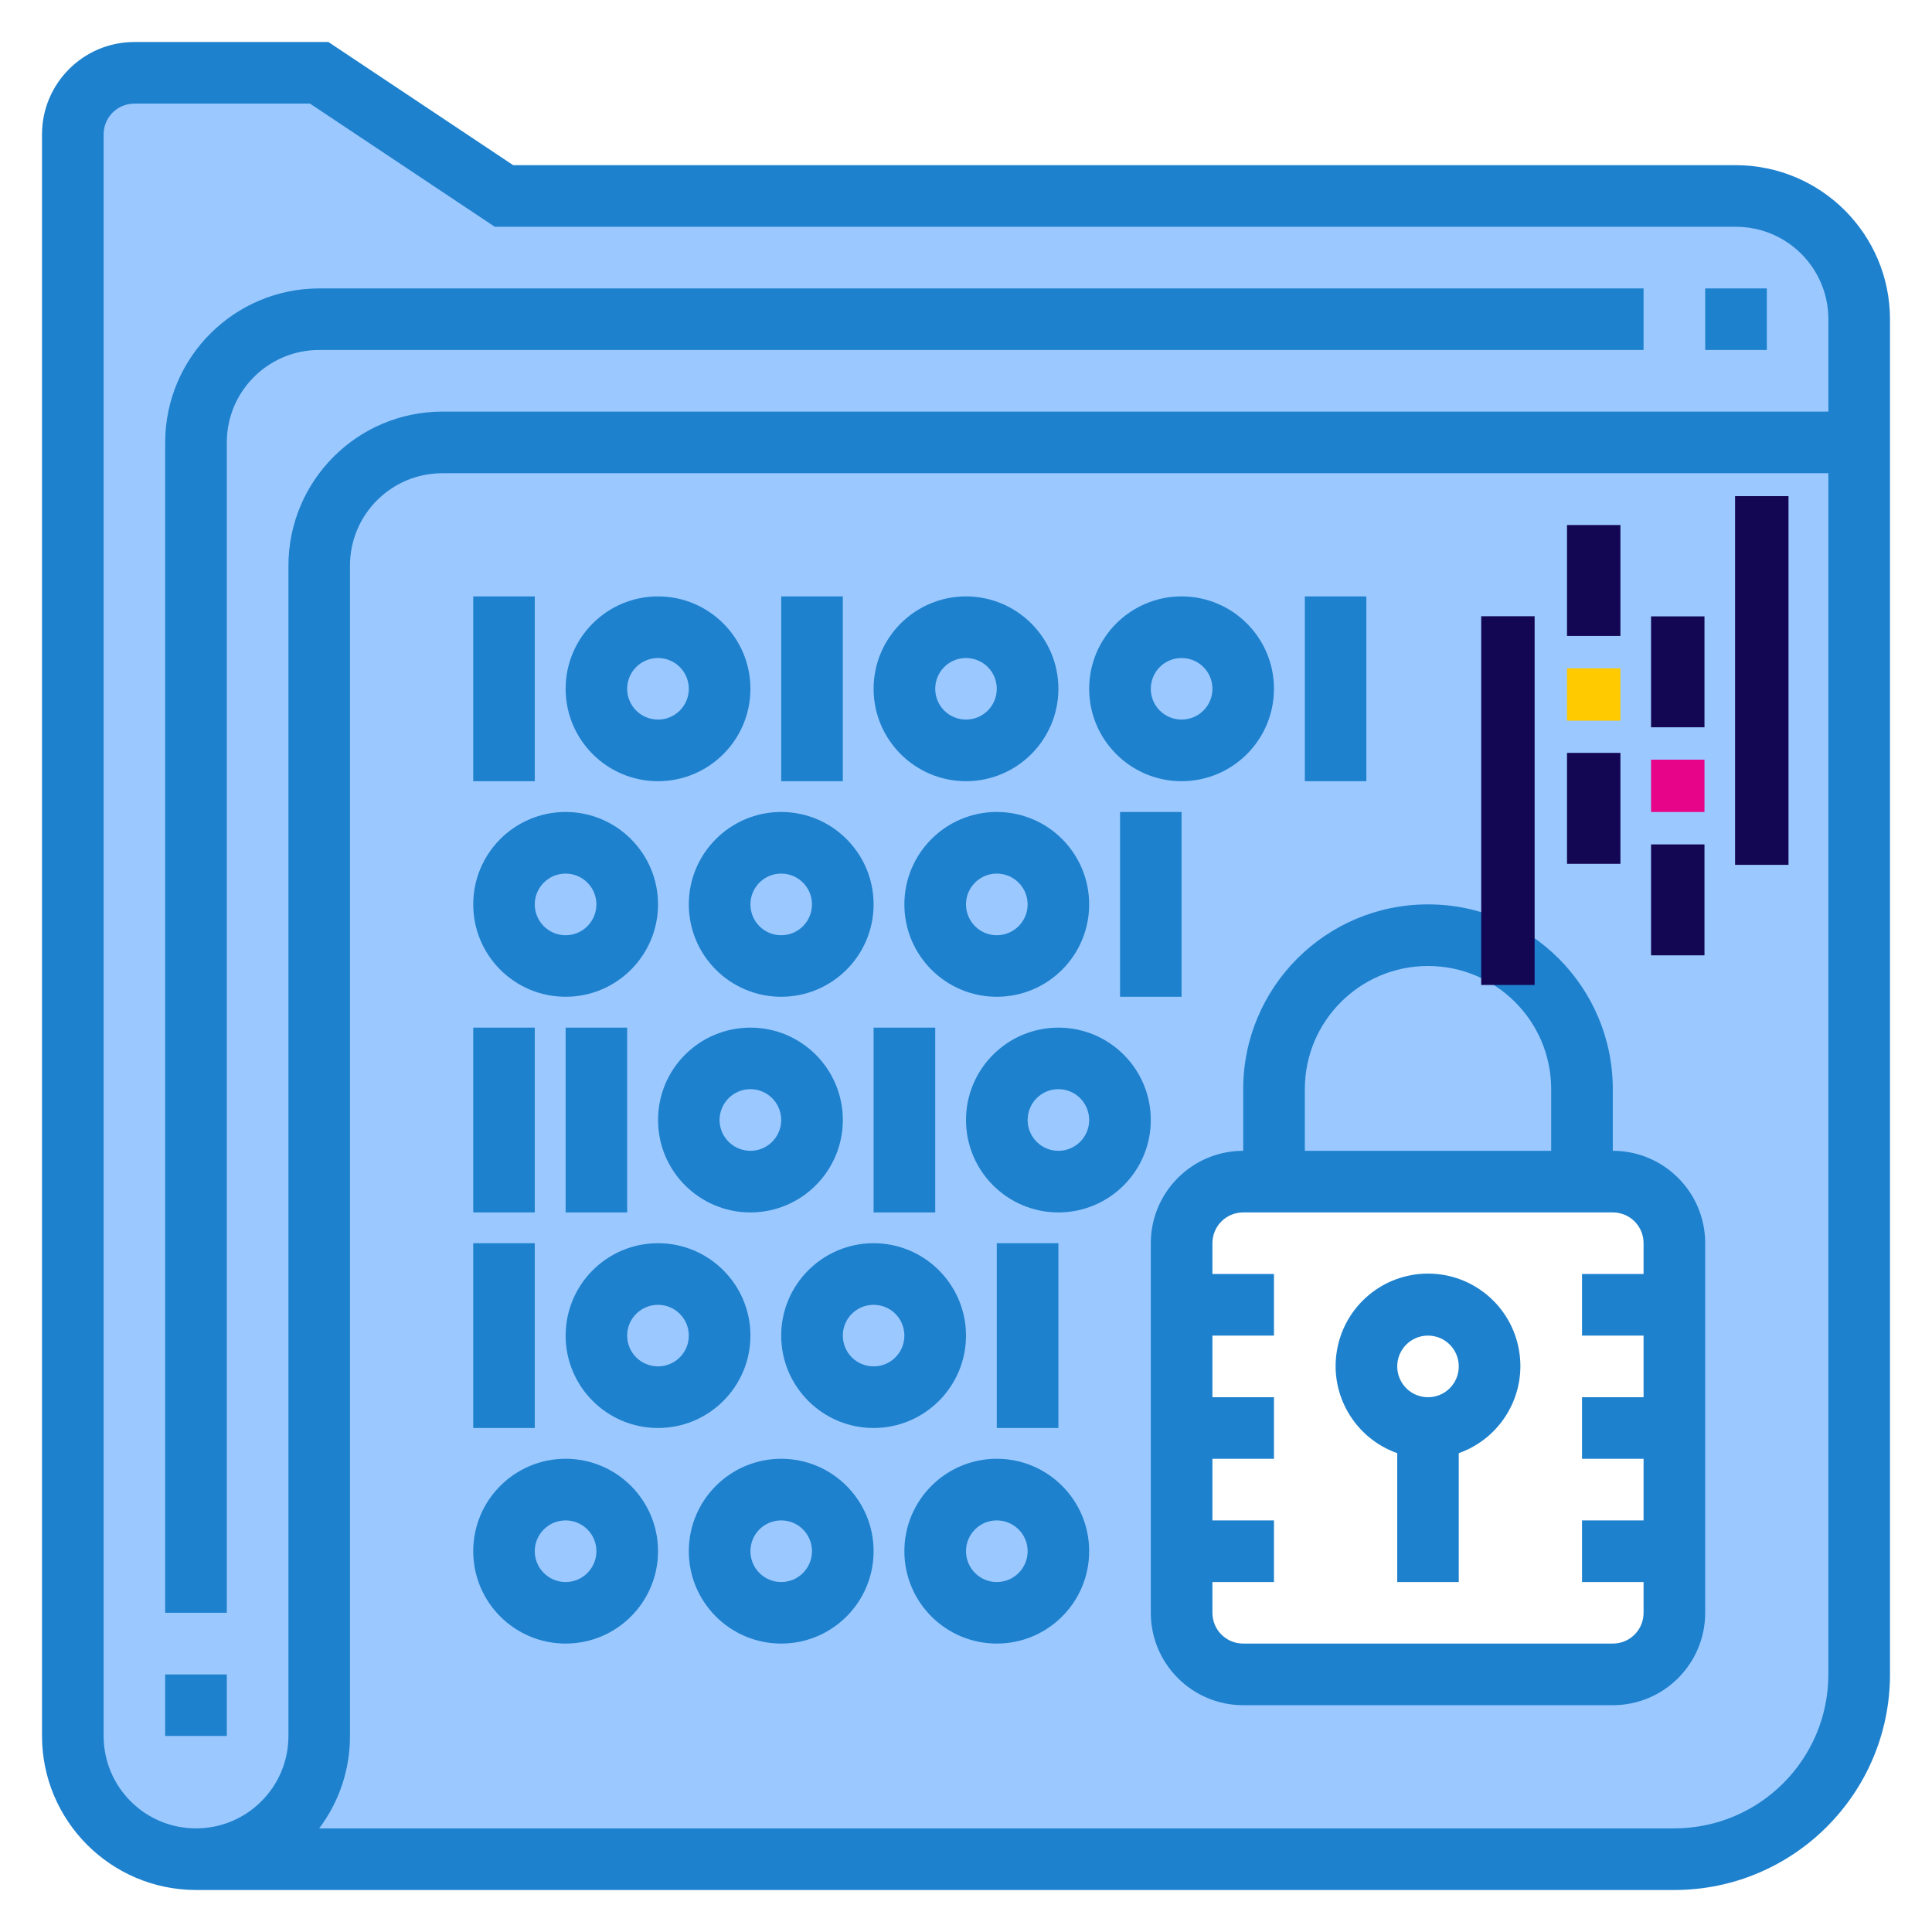
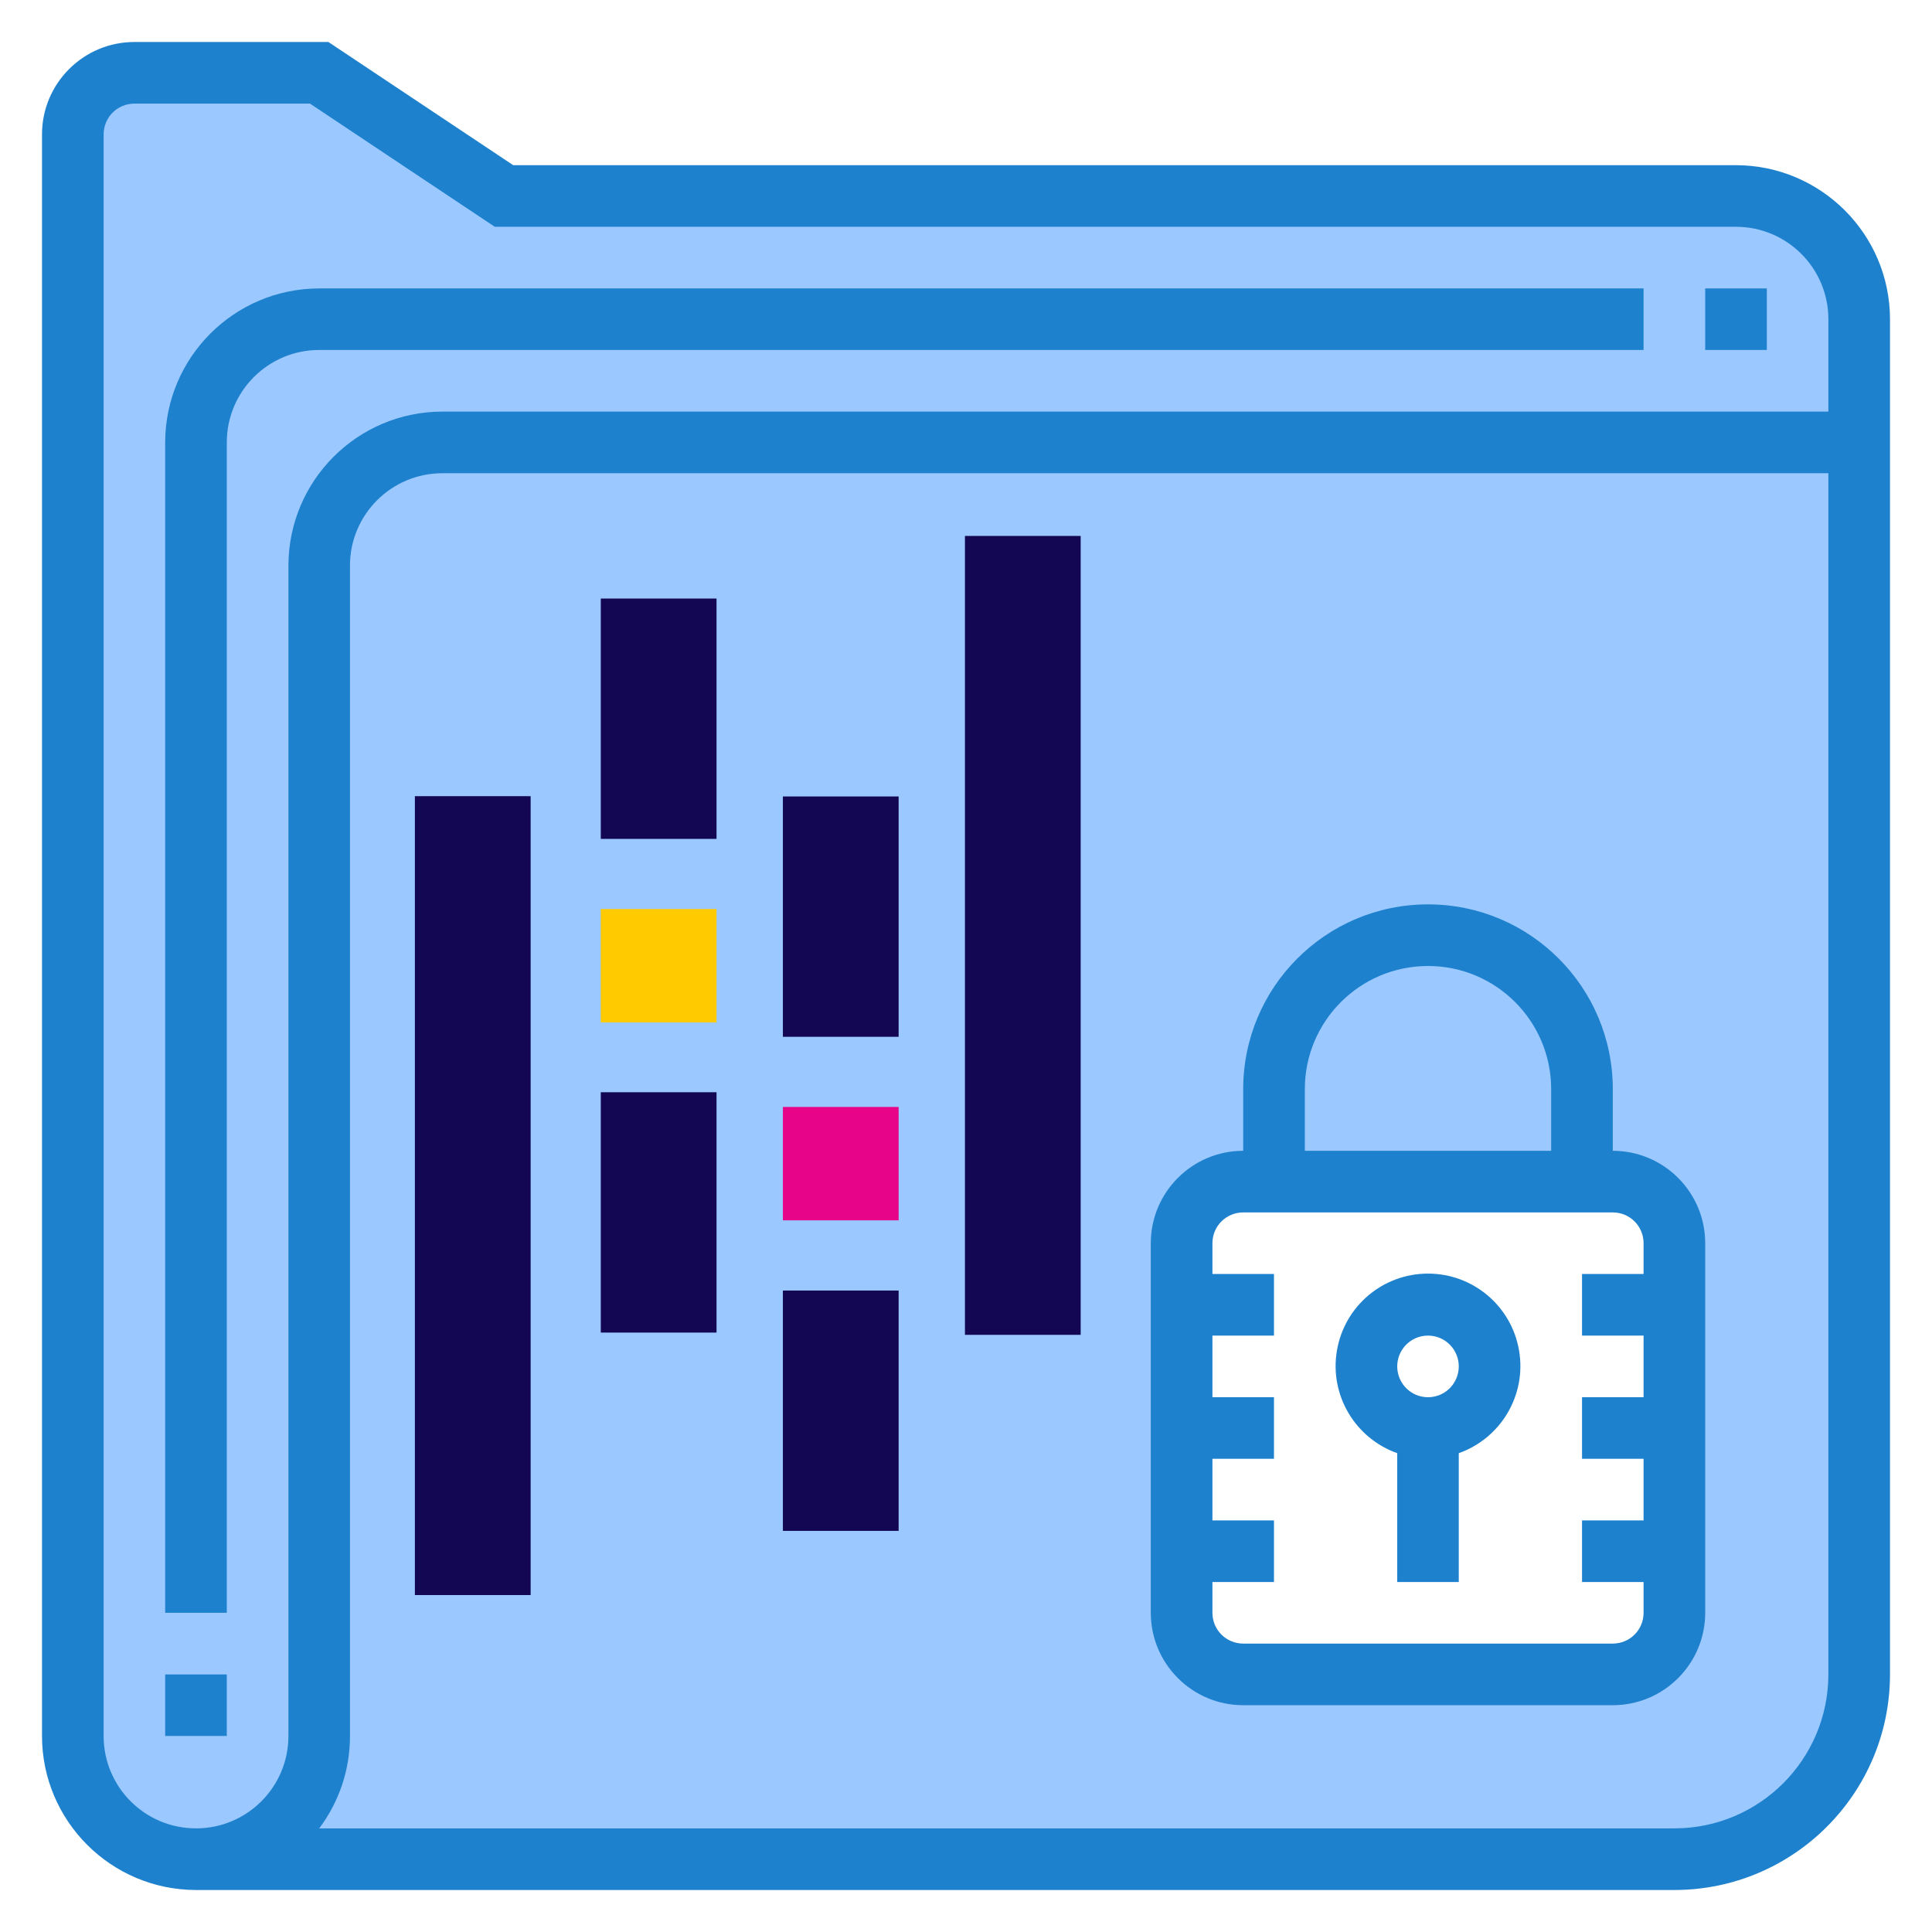
<svg xmlns="http://www.w3.org/2000/svg" version="1.1" id="Layer_1" x="0px" y="0px" width="80pt" height="80pt" viewBox="0 0 115 110" xml:space="preserve">
  <g>
    <svg viewBox="0 0 80 80" version="1.1">
      <g id="surface1">
        <path style=" stroke:none;fill-rule:nonzero;fill:rgb(60.784%,78.824%,100%);fill-opacity:1;" d="M 17.332 17.332 C 14.387 17.332 12 19.723 12 22.668 L 12 73.332 C 12 76.277 9.613 78.668 6.668 78.668 L 70.668 78.668 C 75.086 78.668 78.668 75.086 78.668 70.668 L 78.668 17.332 Z M 70.668 68 C 70.66 69.473 69.473 70.66 68 70.668 L 52 70.668 C 50.527 70.66 49.34 69.473 49.332 68 L 49.332 52 C 49.34 50.527 50.527 49.34 52 49.332 L 53.332 49.332 L 53.332 45.332 C 53.332 41.652 56.316 38.668 60 38.668 C 63.684 38.668 66.668 41.652 66.668 45.332 L 66.668 49.332 L 68 49.332 C 69.473 49.34 70.66 50.527 70.668 52 Z M 70.668 68 " />
        <path style=" stroke:none;fill-rule:nonzero;fill:rgb(60.784%,78.824%,100%);fill-opacity:1;" d="M 73.332 6.668 L 20 6.668 L 12 1.332 L 4 1.332 C 2.527 1.332 1.332 2.527 1.332 4 L 1.332 73.332 C 1.332 76.277 3.723 78.668 6.668 78.668 C 9.613 78.668 12 76.277 12 73.332 L 12 22.668 C 12 19.723 14.387 17.332 17.332 17.332 L 78.668 17.332 L 78.668 12 C 78.668 9.055 76.277 6.668 73.332 6.668 Z M 73.332 6.668 " />
        <path style=" stroke:none;fill-rule:nonzero;fill:rgb(60.784%,78.824%,100%);fill-opacity:1;" d="M 66.668 45.332 C 66.668 41.652 63.684 38.668 60 38.668 C 56.316 38.668 53.332 41.652 53.332 45.332 L 53.332 49.332 L 66.668 49.332 Z M 66.668 45.332 " />
        <path style=" stroke:none;fill-rule:nonzero;fill:rgb(60.784%,78.824%,100%);fill-opacity:1;" d="M 29.332 28 C 29.332 29.473 28.141 30.668 26.668 30.668 C 25.195 30.668 24 29.473 24 28 C 24 26.527 25.195 25.332 26.668 25.332 C 28.141 25.332 29.332 26.527 29.332 28 Z M 29.332 28 " />
        <path style=" stroke:none;fill-rule:nonzero;fill:rgb(60.784%,78.824%,100%);fill-opacity:1;" d="M 42.668 28 C 42.668 29.473 41.473 30.668 40 30.668 C 38.527 30.668 37.332 29.473 37.332 28 C 37.332 26.527 38.527 25.332 40 25.332 C 41.473 25.332 42.668 26.527 42.668 28 Z M 42.668 28 " />
        <path style=" stroke:none;fill-rule:nonzero;fill:rgb(60.784%,78.824%,100%);fill-opacity:1;" d="M 52 28 C 52 29.473 50.805 30.668 49.332 30.668 C 47.859 30.668 46.668 29.473 46.668 28 C 46.668 26.527 47.859 25.332 49.332 25.332 C 50.805 25.332 52 26.527 52 28 Z M 52 28 " />
        <path style=" stroke:none;fill-rule:nonzero;fill:rgb(60.784%,78.824%,100%);fill-opacity:1;" d="M 34.668 37.332 C 34.668 38.805 33.473 40 32 40 C 30.527 40 29.332 38.805 29.332 37.332 C 29.332 35.859 30.527 34.668 32 34.668 C 33.473 34.668 34.668 35.859 34.668 37.332 Z M 34.668 37.332 " />
        <path style=" stroke:none;fill-rule:nonzero;fill:rgb(60.784%,78.824%,100%);fill-opacity:1;" d="M 25.332 37.332 C 25.332 38.805 24.141 40 22.668 40 C 21.195 40 20 38.805 20 37.332 C 20 35.859 21.195 34.668 22.668 34.668 C 24.141 34.668 25.332 35.859 25.332 37.332 Z M 25.332 37.332 " />
        <path style=" stroke:none;fill-rule:nonzero;fill:rgb(60.784%,78.824%,100%);fill-opacity:1;" d="M 33.332 46.668 C 33.332 48.141 32.141 49.332 30.668 49.332 C 29.195 49.332 28 48.141 28 46.668 C 28 45.195 29.195 44 30.668 44 C 32.141 44 33.332 45.195 33.332 46.668 Z M 33.332 46.668 " />
        <path style=" stroke:none;fill-rule:nonzero;fill:rgb(60.784%,78.824%,100%);fill-opacity:1;" d="M 46.668 46.668 C 46.668 48.141 45.473 49.332 44 49.332 C 42.527 49.332 41.332 48.141 41.332 46.668 C 41.332 45.195 42.527 44 44 44 C 45.473 44 46.668 45.195 46.668 46.668 Z M 46.668 46.668 " />
        <path style=" stroke:none;fill-rule:nonzero;fill:rgb(60.784%,78.824%,100%);fill-opacity:1;" d="M 44 37.332 C 44 38.805 42.805 40 41.332 40 C 39.859 40 38.668 38.805 38.668 37.332 C 38.668 35.859 39.859 34.668 41.332 34.668 C 42.805 34.668 44 35.859 44 37.332 Z M 44 37.332 " />
        <path style=" stroke:none;fill-rule:nonzero;fill:rgb(60.784%,78.824%,100%);fill-opacity:1;" d="M 34.668 65.332 C 34.668 66.805 33.473 68 32 68 C 30.527 68 29.332 66.805 29.332 65.332 C 29.332 63.859 30.527 62.668 32 62.668 C 33.473 62.668 34.668 63.859 34.668 65.332 Z M 34.668 65.332 " />
        <path style=" stroke:none;fill-rule:nonzero;fill:rgb(60.784%,78.824%,100%);fill-opacity:1;" d="M 25.332 65.332 C 25.332 66.805 24.141 68 22.668 68 C 21.195 68 20 66.805 20 65.332 C 20 63.859 21.195 62.668 22.668 62.668 C 24.141 62.668 25.332 63.859 25.332 65.332 Z M 25.332 65.332 " />
        <path style=" stroke:none;fill-rule:nonzero;fill:rgb(60.784%,78.824%,100%);fill-opacity:1;" d="M 44 65.332 C 44 66.805 42.805 68 41.332 68 C 39.859 68 38.668 66.805 38.668 65.332 C 38.668 63.859 39.859 62.668 41.332 62.668 C 42.805 62.668 44 63.859 44 65.332 Z M 44 65.332 " />
        <path style=" stroke:none;fill-rule:nonzero;fill:rgb(60.784%,78.824%,100%);fill-opacity:1;" d="M 38.668 56 C 38.668 57.473 37.473 58.668 36 58.668 C 34.527 58.668 33.332 57.473 33.332 56 C 33.332 54.527 34.527 53.332 36 53.332 C 37.473 53.332 38.668 54.527 38.668 56 Z M 38.668 56 " />
        <path style=" stroke:none;fill-rule:nonzero;fill:rgb(60.784%,78.824%,100%);fill-opacity:1;" d="M 29.332 56 C 29.332 57.473 28.141 58.668 26.668 58.668 C 25.195 58.668 24 57.473 24 56 C 24 54.527 25.195 53.332 26.668 53.332 C 28.141 53.332 29.332 54.527 29.332 56 Z M 29.332 56 " />
        <path style=" stroke:none;fill-rule:nonzero;fill:rgb(11.765%,50.588%,80.784%);fill-opacity:1;" d="M 72 10.668 L 74.668 10.668 L 74.668 13.332 L 72 13.332 Z M 72 10.668 " />
        <path style=" stroke:none;fill-rule:nonzero;fill:rgb(11.765%,50.588%,80.784%);fill-opacity:1;" d="M 5.332 70.668 L 8 70.668 L 8 73.332 L 5.332 73.332 Z M 5.332 70.668 " />
        <path style=" stroke:none;fill-rule:nonzero;fill:rgb(11.765%,50.588%,80.784%);fill-opacity:1;" d="M 73.332 5.332 L 20.398 5.332 L 12.398 0 L 4 0 C 1.793 0 0 1.793 0 4 L 0 73.332 C 0.004 77.012 2.988 79.996 6.668 80 L 70.668 80 C 75.82 79.996 79.996 75.82 80 70.668 L 80 12 C 79.996 8.32 77.012 5.34 73.332 5.332 Z M 77.332 70.668 C 77.328 74.348 74.348 77.328 70.668 77.332 L 12 77.332 C 12.867 76.18 13.336 74.777 13.332 73.332 L 13.332 22.668 C 13.332 20.457 15.125 18.668 17.332 18.668 L 77.332 18.668 Z M 77.332 16 L 17.332 16 C 13.652 16.004 10.672 18.988 10.668 22.668 L 10.668 73.332 C 10.668 75.543 8.875 77.332 6.668 77.332 C 4.457 77.332 2.668 75.543 2.668 73.332 L 2.668 4 C 2.668 3.262 3.262 2.668 4 2.668 L 11.602 2.668 L 19.602 8 L 73.332 8 C 75.543 8 77.332 9.793 77.332 12 Z M 77.332 16 " />
        <path style=" stroke:none;fill-rule:nonzero;fill:rgb(11.765%,50.588%,80.784%);fill-opacity:1;" d="M 5.332 17.332 L 5.332 68 L 8 68 L 8 17.332 C 8 15.125 9.793 13.332 12 13.332 L 69.332 13.332 L 69.332 10.668 L 12 10.668 C 8.32 10.672 5.34 13.652 5.332 17.332 Z M 5.332 17.332 " />
        <path style=" stroke:none;fill-rule:nonzero;fill:rgb(11.765%,50.588%,80.784%);fill-opacity:1;" d="M 52 48 C 49.793 48 48 49.793 48 52 L 48 68 C 48 70.207 49.793 72 52 72 L 68 72 C 70.207 72 72 70.207 72 68 L 72 52 C 72 49.793 70.207 48 68 48 L 68 45.332 C 68 40.914 64.418 37.332 60 37.332 C 55.582 37.332 52 40.914 52 45.332 Z M 69.332 52 L 69.332 53.332 L 66.668 53.332 L 66.668 56 L 69.332 56 L 69.332 58.668 L 66.668 58.668 L 66.668 61.332 L 69.332 61.332 L 69.332 64 L 66.668 64 L 66.668 66.668 L 69.332 66.668 L 69.332 68 C 69.332 68.738 68.738 69.332 68 69.332 L 52 69.332 C 51.262 69.332 50.668 68.738 50.668 68 L 50.668 66.668 L 53.332 66.668 L 53.332 64 L 50.668 64 L 50.668 61.332 L 53.332 61.332 L 53.332 58.668 L 50.668 58.668 L 50.668 56 L 53.332 56 L 53.332 53.332 L 50.668 53.332 L 50.668 52 C 50.668 51.262 51.262 50.668 52 50.668 L 68 50.668 C 68.738 50.668 69.332 51.262 69.332 52 Z M 54.668 45.332 C 54.668 42.387 57.055 40 60 40 C 62.945 40 65.332 42.387 65.332 45.332 L 65.332 48 L 54.668 48 Z M 54.668 45.332 " />
        <path style=" stroke:none;fill-rule:nonzero;fill:rgb(11.765%,50.588%,80.784%);fill-opacity:1;" d="M 58.668 61.09 L 58.668 66.668 L 61.332 66.668 L 61.332 61.09 C 63.168 60.438 64.273 58.559 63.941 56.641 C 63.613 54.719 61.949 53.316 60 53.316 C 58.051 53.316 56.387 54.719 56.059 56.641 C 55.727 58.559 56.832 60.438 58.668 61.09 Z M 60 56 C 60.738 56 61.332 56.598 61.332 57.332 C 61.332 58.07 60.738 58.668 60 58.668 C 59.262 58.668 58.668 58.07 58.668 57.332 C 58.668 56.598 59.262 56 60 56 Z M 60 56 " />
-         <path style=" stroke:none;fill-rule:nonzero;fill:rgb(11.765%,50.588%,80.784%);fill-opacity:1;" d="M 18.668 24 L 21.332 24 L 21.332 32 L 18.668 32 Z M 18.668 24 " />
-         <path style=" stroke:none;fill-rule:nonzero;fill:rgb(11.765%,50.588%,80.784%);fill-opacity:1;" d="M 26.668 32 C 28.875 32 30.668 30.207 30.668 28 C 30.668 25.793 28.875 24 26.668 24 C 24.457 24 22.668 25.793 22.668 28 C 22.668 30.207 24.457 32 26.668 32 Z M 26.668 26.668 C 27.402 26.668 28 27.262 28 28 C 28 28.738 27.402 29.332 26.668 29.332 C 25.93 29.332 25.332 28.738 25.332 28 C 25.332 27.262 25.93 26.668 26.668 26.668 Z M 26.668 26.668 " />
-         <path style=" stroke:none;fill-rule:nonzero;fill:rgb(11.765%,50.588%,80.784%);fill-opacity:1;" d="M 32 24 L 34.668 24 L 34.668 32 L 32 32 Z M 32 24 " />
-         <path style=" stroke:none;fill-rule:nonzero;fill:rgb(11.765%,50.588%,80.784%);fill-opacity:1;" d="M 40 32 C 42.207 32 44 30.207 44 28 C 44 25.793 42.207 24 40 24 C 37.793 24 36 25.793 36 28 C 36 30.207 37.793 32 40 32 Z M 40 26.668 C 40.738 26.668 41.332 27.262 41.332 28 C 41.332 28.738 40.738 29.332 40 29.332 C 39.262 29.332 38.668 28.738 38.668 28 C 38.668 27.262 39.262 26.668 40 26.668 Z M 40 26.668 " />
-         <path style=" stroke:none;fill-rule:nonzero;fill:rgb(11.765%,50.588%,80.784%);fill-opacity:1;" d="M 49.332 32 C 51.543 32 53.332 30.207 53.332 28 C 53.332 25.793 51.543 24 49.332 24 C 47.125 24 45.332 25.793 45.332 28 C 45.332 30.207 47.125 32 49.332 32 Z M 49.332 26.668 C 50.07 26.668 50.668 27.262 50.668 28 C 50.668 28.738 50.07 29.332 49.332 29.332 C 48.598 29.332 48 28.738 48 28 C 48 27.262 48.598 26.668 49.332 26.668 Z M 49.332 26.668 " />
-         <path style=" stroke:none;fill-rule:nonzero;fill:rgb(11.765%,50.588%,80.784%);fill-opacity:1;" d="M 28 37.332 C 28 39.543 29.793 41.332 32 41.332 C 34.207 41.332 36 39.543 36 37.332 C 36 35.125 34.207 33.332 32 33.332 C 29.793 33.332 28 35.125 28 37.332 Z M 32 36 C 32.738 36 33.332 36.598 33.332 37.332 C 33.332 38.07 32.738 38.668 32 38.668 C 31.262 38.668 30.668 38.07 30.668 37.332 C 30.668 36.598 31.262 36 32 36 Z M 32 36 " />
-         <path style=" stroke:none;fill-rule:nonzero;fill:rgb(11.765%,50.588%,80.784%);fill-opacity:1;" d="M 22.668 41.332 C 24.875 41.332 26.668 39.543 26.668 37.332 C 26.668 35.125 24.875 33.332 22.668 33.332 C 20.457 33.332 18.668 35.125 18.668 37.332 C 18.668 39.543 20.457 41.332 22.668 41.332 Z M 22.668 36 C 23.402 36 24 36.598 24 37.332 C 24 38.07 23.402 38.668 22.668 38.668 C 21.93 38.668 21.332 38.07 21.332 37.332 C 21.332 36.598 21.93 36 22.668 36 Z M 22.668 36 " />
-         <path style=" stroke:none;fill-rule:nonzero;fill:rgb(11.765%,50.588%,80.784%);fill-opacity:1;" d="M 34.668 46.668 C 34.668 44.457 32.875 42.668 30.668 42.668 C 28.457 42.668 26.668 44.457 26.668 46.668 C 26.668 48.875 28.457 50.668 30.668 50.668 C 32.875 50.668 34.668 48.875 34.668 46.668 Z M 29.332 46.668 C 29.332 45.93 29.93 45.332 30.668 45.332 C 31.402 45.332 32 45.93 32 46.668 C 32 47.402 31.402 48 30.668 48 C 29.93 48 29.332 47.402 29.332 46.668 Z M 29.332 46.668 " />
-         <path style=" stroke:none;fill-rule:nonzero;fill:rgb(11.765%,50.588%,80.784%);fill-opacity:1;" d="M 44 42.668 C 41.793 42.668 40 44.457 40 46.668 C 40 48.875 41.793 50.668 44 50.668 C 46.207 50.668 48 48.875 48 46.668 C 48 44.457 46.207 42.668 44 42.668 Z M 44 48 C 43.262 48 42.668 47.402 42.668 46.668 C 42.668 45.93 43.262 45.332 44 45.332 C 44.738 45.332 45.332 45.93 45.332 46.668 C 45.332 47.402 44.738 48 44 48 Z M 44 48 " />
-         <path style=" stroke:none;fill-rule:nonzero;fill:rgb(11.765%,50.588%,80.784%);fill-opacity:1;" d="M 46.668 33.332 L 49.332 33.332 L 49.332 41.332 L 46.668 41.332 Z M 46.668 33.332 " />
-         <path style=" stroke:none;fill-rule:nonzero;fill:rgb(11.765%,50.588%,80.784%);fill-opacity:1;" d="M 54.668 24 L 57.332 24 L 57.332 32 L 54.668 32 Z M 54.668 24 " />
-         <path style=" stroke:none;fill-rule:nonzero;fill:rgb(11.765%,50.588%,80.784%);fill-opacity:1;" d="M 36 42.668 L 38.668 42.668 L 38.668 50.668 L 36 50.668 Z M 36 42.668 " />
-         <path style=" stroke:none;fill-rule:nonzero;fill:rgb(11.765%,50.588%,80.784%);fill-opacity:1;" d="M 41.332 52 L 44 52 L 44 60 L 41.332 60 Z M 41.332 52 " />
-         <path style=" stroke:none;fill-rule:nonzero;fill:rgb(11.765%,50.588%,80.784%);fill-opacity:1;" d="M 18.668 42.668 L 21.332 42.668 L 21.332 50.668 L 18.668 50.668 Z M 18.668 42.668 " />
-         <path style=" stroke:none;fill-rule:nonzero;fill:rgb(11.765%,50.588%,80.784%);fill-opacity:1;" d="M 22.668 42.668 L 25.332 42.668 L 25.332 50.668 L 22.668 50.668 Z M 22.668 42.668 " />
-         <path style=" stroke:none;fill-rule:nonzero;fill:rgb(11.765%,50.588%,80.784%);fill-opacity:1;" d="M 18.668 52 L 21.332 52 L 21.332 60 L 18.668 60 Z M 18.668 52 " />
-         <path style=" stroke:none;fill-rule:nonzero;fill:rgb(11.765%,50.588%,80.784%);fill-opacity:1;" d="M 37.332 37.332 C 37.332 39.543 39.125 41.332 41.332 41.332 C 43.543 41.332 45.332 39.543 45.332 37.332 C 45.332 35.125 43.543 33.332 41.332 33.332 C 39.125 33.332 37.332 35.125 37.332 37.332 Z M 42.668 37.332 C 42.668 38.07 42.07 38.668 41.332 38.668 C 40.598 38.668 40 38.07 40 37.332 C 40 36.598 40.598 36 41.332 36 C 42.07 36 42.668 36.598 42.668 37.332 Z M 42.668 37.332 " />
-         <path style=" stroke:none;fill-rule:nonzero;fill:rgb(11.765%,50.588%,80.784%);fill-opacity:1;" d="M 32 61.332 C 29.793 61.332 28 63.125 28 65.332 C 28 67.543 29.793 69.332 32 69.332 C 34.207 69.332 36 67.543 36 65.332 C 36 63.125 34.207 61.332 32 61.332 Z M 32 66.668 C 31.262 66.668 30.668 66.07 30.668 65.332 C 30.668 64.598 31.262 64 32 64 C 32.738 64 33.332 64.598 33.332 65.332 C 33.332 66.07 32.738 66.668 32 66.668 Z M 32 66.668 " />
-         <path style=" stroke:none;fill-rule:nonzero;fill:rgb(11.765%,50.588%,80.784%);fill-opacity:1;" d="M 22.668 69.332 C 24.875 69.332 26.668 67.543 26.668 65.332 C 26.668 63.125 24.875 61.332 22.668 61.332 C 20.457 61.332 18.668 63.125 18.668 65.332 C 18.668 67.543 20.457 69.332 22.668 69.332 Z M 22.668 64 C 23.402 64 24 64.598 24 65.332 C 24 66.07 23.402 66.668 22.668 66.668 C 21.93 66.668 21.332 66.07 21.332 65.332 C 21.332 64.598 21.93 64 22.668 64 Z M 22.668 64 " />
-         <path style=" stroke:none;fill-rule:nonzero;fill:rgb(11.765%,50.588%,80.784%);fill-opacity:1;" d="M 41.332 61.332 C 39.125 61.332 37.332 63.125 37.332 65.332 C 37.332 67.543 39.125 69.332 41.332 69.332 C 43.543 69.332 45.332 67.543 45.332 65.332 C 45.332 63.125 43.543 61.332 41.332 61.332 Z M 41.332 66.668 C 40.598 66.668 40 66.07 40 65.332 C 40 64.598 40.598 64 41.332 64 C 42.07 64 42.668 64.598 42.668 65.332 C 42.668 66.07 42.07 66.668 41.332 66.668 Z M 41.332 66.668 " />
-         <path style=" stroke:none;fill-rule:nonzero;fill:rgb(11.765%,50.588%,80.784%);fill-opacity:1;" d="M 40 56 C 40 53.793 38.207 52 36 52 C 33.793 52 32 53.793 32 56 C 32 58.207 33.793 60 36 60 C 38.207 60 40 58.207 40 56 Z M 36 57.332 C 35.262 57.332 34.668 56.738 34.668 56 C 34.668 55.262 35.262 54.668 36 54.668 C 36.738 54.668 37.332 55.262 37.332 56 C 37.332 56.738 36.738 57.332 36 57.332 Z M 36 57.332 " />
-         <path style=" stroke:none;fill-rule:nonzero;fill:rgb(11.765%,50.588%,80.784%);fill-opacity:1;" d="M 26.668 60 C 28.875 60 30.668 58.207 30.668 56 C 30.668 53.793 28.875 52 26.668 52 C 24.457 52 22.668 53.793 22.668 56 C 22.668 58.207 24.457 60 26.668 60 Z M 26.668 54.668 C 27.402 54.668 28 55.262 28 56 C 28 56.738 27.402 57.332 26.668 57.332 C 25.93 57.332 25.332 56.738 25.332 56 C 25.332 55.262 25.93 54.668 26.668 54.668 Z M 26.668 54.668 " />
      </g>
    </svg>
  </g>
-   <g transform="translate(80,25)               scale(0.3 0.3)">
+   <g transform="translate(7,25)               scale(0.65 0.65)">
    <svg id="Layer_1" data-name="Layer 1" viewBox="20 40 170 250">
      <defs>
        <style>.cls-1{fill:#130754;}.cls-2{fill:#ffca00;}.cls-3{fill:#e70488;}</style>
      </defs>
      <rect class="cls-1" x="74.88" y="68.42" width="24.09" height="50.02" />
      <rect class="cls-1" x="74.88" y="171.17" width="24.09" height="50.02" />
      <rect class="cls-2" x="74.88" y="133.04" width="24.09" height="23.6" />
      <rect class="cls-1" x="36.19" y="109.55" width="24.09" height="166.27" />
      <rect class="cls-1" x="112.78" y="212.44" width="24.09" height="50.02" />
      <rect class="cls-1" x="112.78" y="109.61" width="24.09" height="50.02" />
      <rect class="cls-3" x="112.78" y="174.23" width="24.09" height="23.6" />
      <rect class="cls-1" x="150.67" y="55.39" width="24.09" height="166.27" />
    </svg>
  </g>
</svg>
